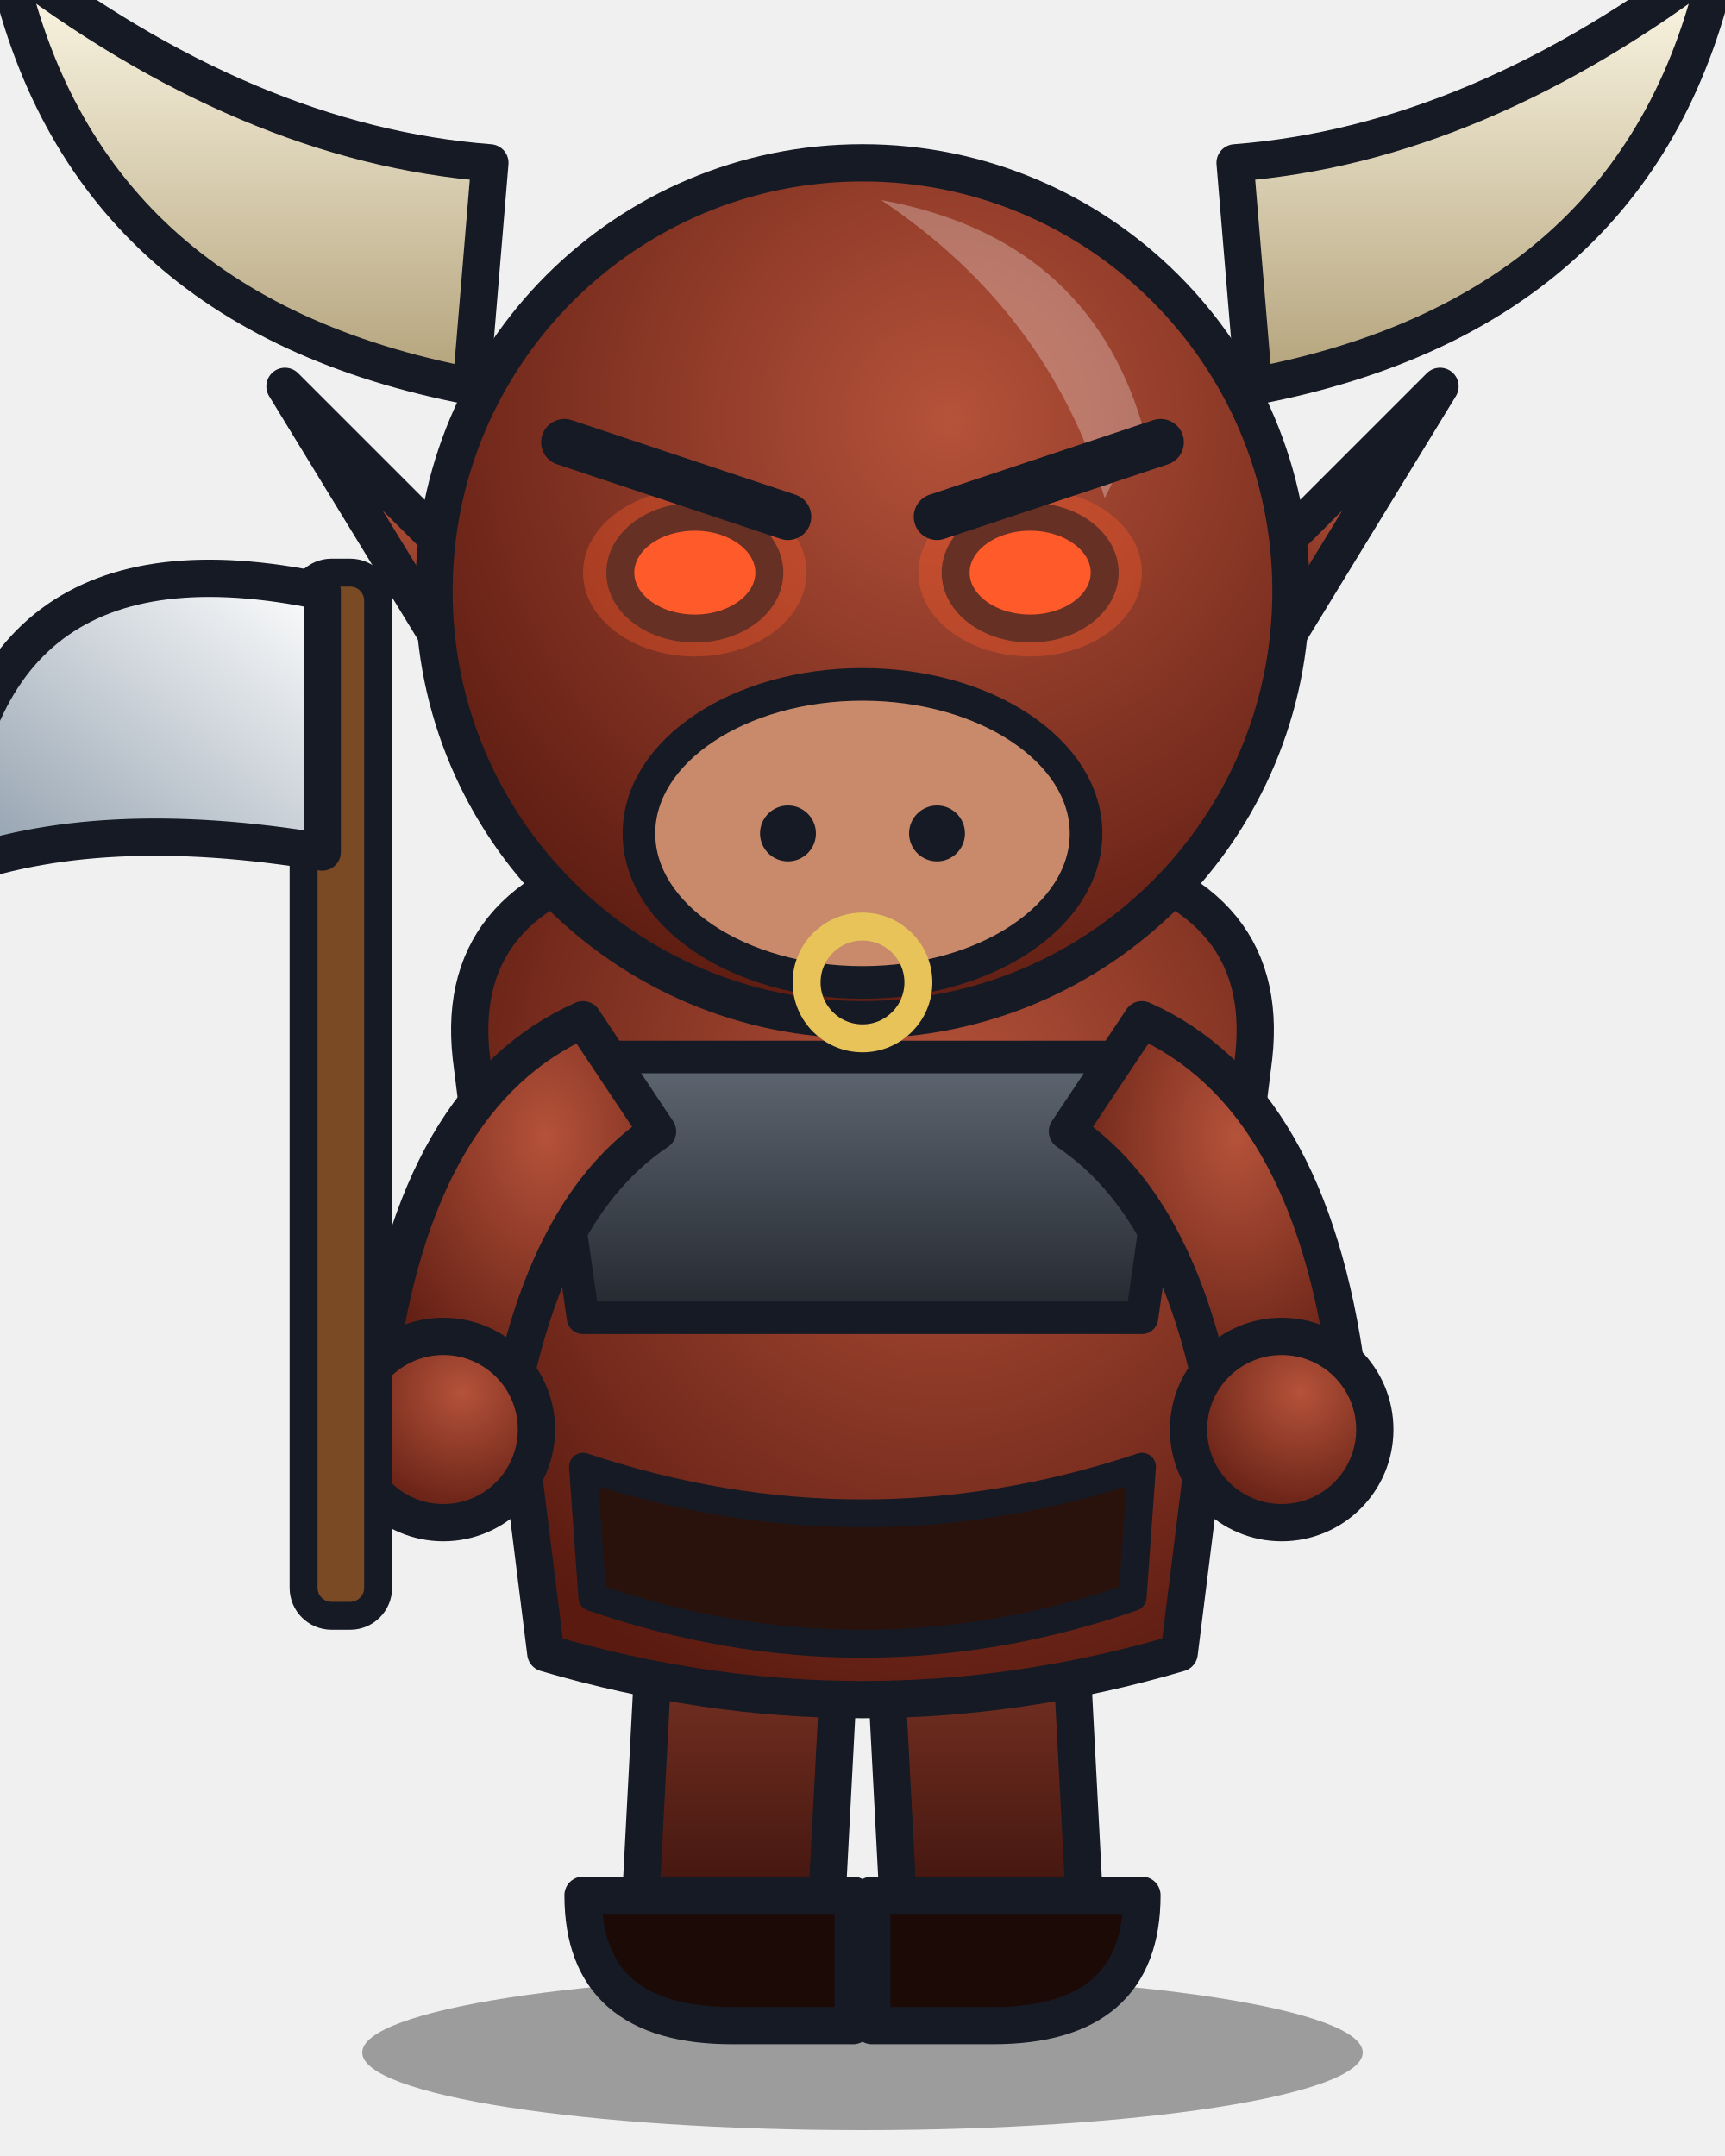
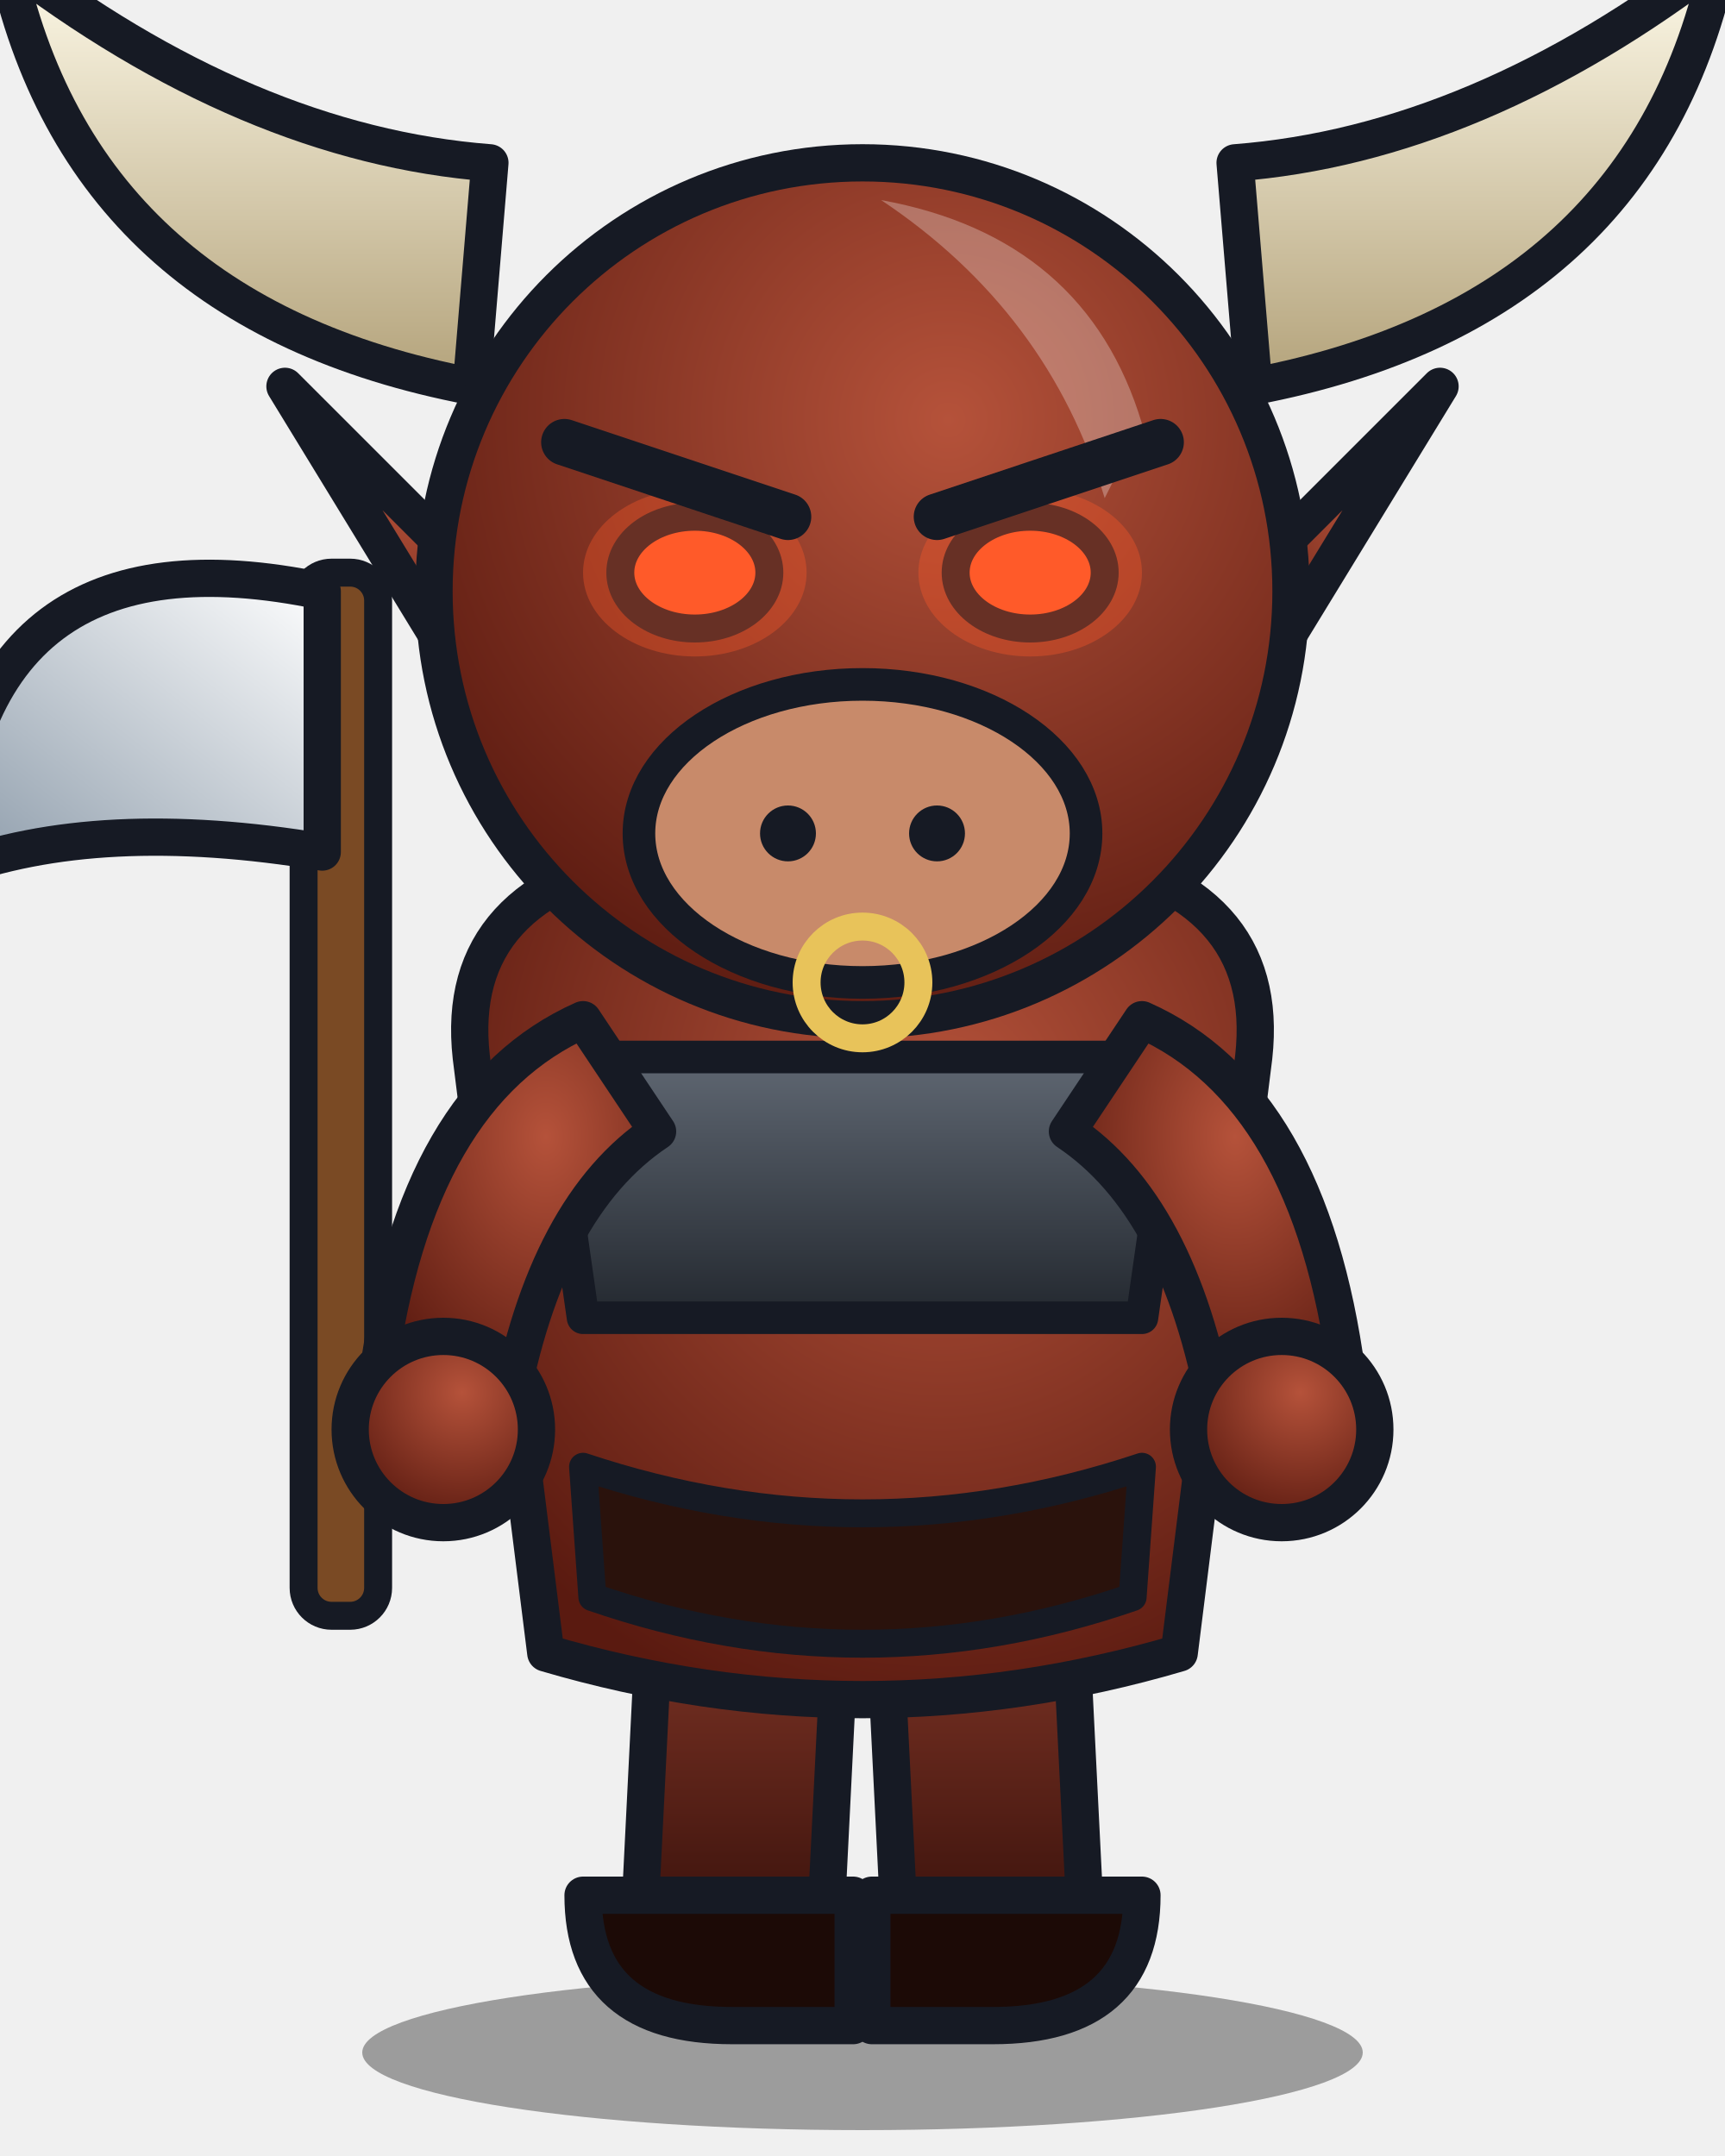
<svg xmlns="http://www.w3.org/2000/svg" viewBox="0 0 200 250" width="400" height="500">
  <defs>
    <linearGradient id="steel" x1="0" y1="0" x2="1" y2="1">
      <stop offset="0" stop-color="#ffffff" />
      <stop offset="1" stop-color="#8b9aa9" />
    </linearGradient>
    <linearGradient id="gold" x1="0" y1="0" x2="0" y2="1">
      <stop offset="0" stop-color="#ffe89a" />
      <stop offset="1" stop-color="#b07a16" />
    </linearGradient>
    <radialGradient id="orb" cx="40%" cy="35%" r="70%">
      <stop offset="0" stop-color="#e8fbff" />
      <stop offset="1" stop-color="#2aa8ff" />
    </radialGradient>
    <linearGradient id="shieldblue" x1="0" y1="0" x2="0" y2="1">
      <stop offset="0" stop-color="#4f8fe8" />
      <stop offset="1" stop-color="#1f3f8a" />
    </linearGradient>
    <radialGradient id="skin" cx="40%" cy="30%" r="75%">
      <stop offset="0" stop-color="#b5523a" />
      <stop offset="1" stop-color="#5a1a10" />
    </radialGradient>
    <linearGradient id="fur" x1="0" y1="0" x2="0" y2="1">
      <stop offset="0" stop-color="#8a3a2a" />
      <stop offset="1" stop-color="#3a120c" />
    </linearGradient>
    <linearGradient id="horn" x1="0" y1="0" x2="0" y2="1">
      <stop offset="0" stop-color="#fffbea" />
      <stop offset="1" stop-color="#b3a27a" />
    </linearGradient>
    <linearGradient id="plate" x1="0" y1="0" x2="0" y2="1">
      <stop offset="0" stop-color="#5f6772" />
      <stop offset="1" stop-color="#23282f" />
    </linearGradient>
  </defs>
  <ellipse cx="100" cy="238" rx="58" ry="9" fill="#000" fill-opacity=".35" />
  <g transform="translate(200 0) scale(-1 1)">
    <g transform="translate(100 250) scale(1.08) translate(-100 -250)">
-       <path d="M78 188 L76 226 L96 226 L98 188 Z" fill="url(#fur)" stroke="#161a24" stroke-width="4" stroke-linejoin="round" stroke-linecap="round" />
-       <path d="M102 188 L104 226 L124 226 L122 188 Z" fill="url(#fur)" stroke="#161a24" stroke-width="4" stroke-linejoin="round" stroke-linecap="round" />
+       <path d="M78 186 L76 226 L96 226 L98 186 Z" fill="url(#fur)" stroke="#161a24" stroke-width="4" stroke-linejoin="round" stroke-linecap="round" />
      <path d="M70 222 Q70 236 86 236 L99 236 L99 222 Z" fill="#1c0a06" stroke="#161a24" stroke-width="4" stroke-linejoin="round" stroke-linecap="round" />
+       <path d="M102 186 L104 226 L124 226 L122 186 Z" fill="url(#fur)" stroke="#161a24" stroke-width="4" stroke-linejoin="round" stroke-linecap="round" />
      <path d="M101 222 L101 236 L114 236 Q130 236 130 222 Z" fill="#1c0a06" stroke="#161a24" stroke-width="4" stroke-linejoin="round" stroke-linecap="round" />
      <path d="M58 132 Q56 114 78 110 L122 110 Q144 114 142 132 L134 196 Q100 206 66 196 Z" fill="url(#skin)" stroke="#161a24" stroke-width="4" stroke-linejoin="round" stroke-linecap="round" />
      <path d="M66 132 L134 132 L130 160 L70 160 Z" fill="url(#plate)" stroke="#161a24" stroke-width="3.5" stroke-linejoin="round" stroke-linecap="round" />
      <path d="M70 176 Q100 186 130 176 L129 190 Q100 200 71 190 Z" fill="#2a120c" stroke="#161a24" stroke-width="3" stroke-linejoin="round" stroke-linecap="round" />
-       <path d="M70 128 Q52 136 48 166 L62 170 Q66 148 78 140 Z" fill="url(#skin)" stroke="#161a24" stroke-width="4" stroke-linejoin="round" stroke-linecap="round" />
-       <circle cx="55" cy="172" r="10" fill="url(#skin)" stroke="#161a24" stroke-width="4" />
-       <path d="M130 128 Q148 136 152 166 L138 170 Q134 148 122 140 Z" fill="url(#skin)" stroke="#161a24" stroke-width="4" stroke-linejoin="round" stroke-linecap="round" />
-       <circle cx="145" cy="172" r="10" fill="url(#skin)" stroke="#161a24" stroke-width="4" />
      <path d="M58 60 Q16 52 8 14 Q34 34 60 36 Z" fill="url(#horn)" stroke="#161a24" stroke-width="4" stroke-linejoin="round" stroke-linecap="round" />
      <path d="M142 60 Q184 52 192 14 Q166 34 140 36 Z" fill="url(#horn)" stroke="#161a24" stroke-width="4" stroke-linejoin="round" stroke-linecap="round" />
      <path d="M58 80 L38 60 L60 96 Z" fill="url(#skin)" stroke="#161a24" stroke-width="4" stroke-linejoin="round" stroke-linecap="round" />
      <path d="M142 80 L162 60 L140 96 Z" fill="url(#skin)" stroke="#161a24" stroke-width="4" stroke-linejoin="round" stroke-linecap="round" />
      <circle cx="100" cy="82" r="46" fill="url(#skin)" stroke="#161a24" stroke-width="4" />
      <path d="M70 64 Q76 44 98 40 Q80 52 74 72 Z" fill="#ffffff" fill-opacity="0.28" />
      <ellipse cx="100" cy="108" rx="24" ry="16" fill="#c88a6a" stroke="#161a24" stroke-width="3.5" />
      <circle cx="92" cy="108" r="3" fill="#161a24" stroke="#161a24" stroke-width="0" />
      <circle cx="108" cy="108" r="3" fill="#161a24" stroke="#161a24" stroke-width="0" />
      <circle cx="100" cy="124" r="6" fill="none" stroke-width="3" stroke="#e8c35a" />
      <ellipse cx="82" cy="80" rx="8" ry="6" fill="#ff5a2a" stroke="#161a24" stroke-width="3" />
      <ellipse cx="118" cy="80" rx="8" ry="6" fill="#ff5a2a" stroke="#161a24" stroke-width="3" />
      <ellipse cx="82" cy="80" rx="12" ry="9" fill="#ff5a2a" fill-opacity=".35" />
      <ellipse cx="118" cy="80" rx="12" ry="9" fill="#ff5a2a" fill-opacity=".35" />
      <path d="M68 66 L92 74 M132 66 L108 74" fill="none" stroke="#161a24" stroke-width="5" stroke-linejoin="round" stroke-linecap="round" />
+       <path d="M70 128 Q52 136 48 166 L62 170 Q66 148 78 140 Z" fill="url(#skin)" stroke="#161a24" stroke-width="4" stroke-linejoin="round" stroke-linecap="round" />
+       <circle cx="55" cy="172" r="10" fill="url(#skin)" stroke="#161a24" stroke-width="4" />
      <rect x="152" y="80" width="8" height="112" rx="3" fill="#7a4a24" stroke="#161a24" stroke-width="3" />
      <path d="M158 82 Q196 74 198 112 Q182 106 158 110 Z" fill="url(#steel)" stroke="#161a24" stroke-width="4" stroke-linejoin="round" stroke-linecap="round" />
+       <path d="M130 128 Q148 136 152 166 L138 170 Q134 148 122 140 Z" fill="url(#skin)" stroke="#161a24" stroke-width="4" stroke-linejoin="round" stroke-linecap="round" />
+       <circle cx="145" cy="172" r="10" fill="url(#skin)" stroke="#161a24" stroke-width="4" />
    </g>
  </g>
</svg>
